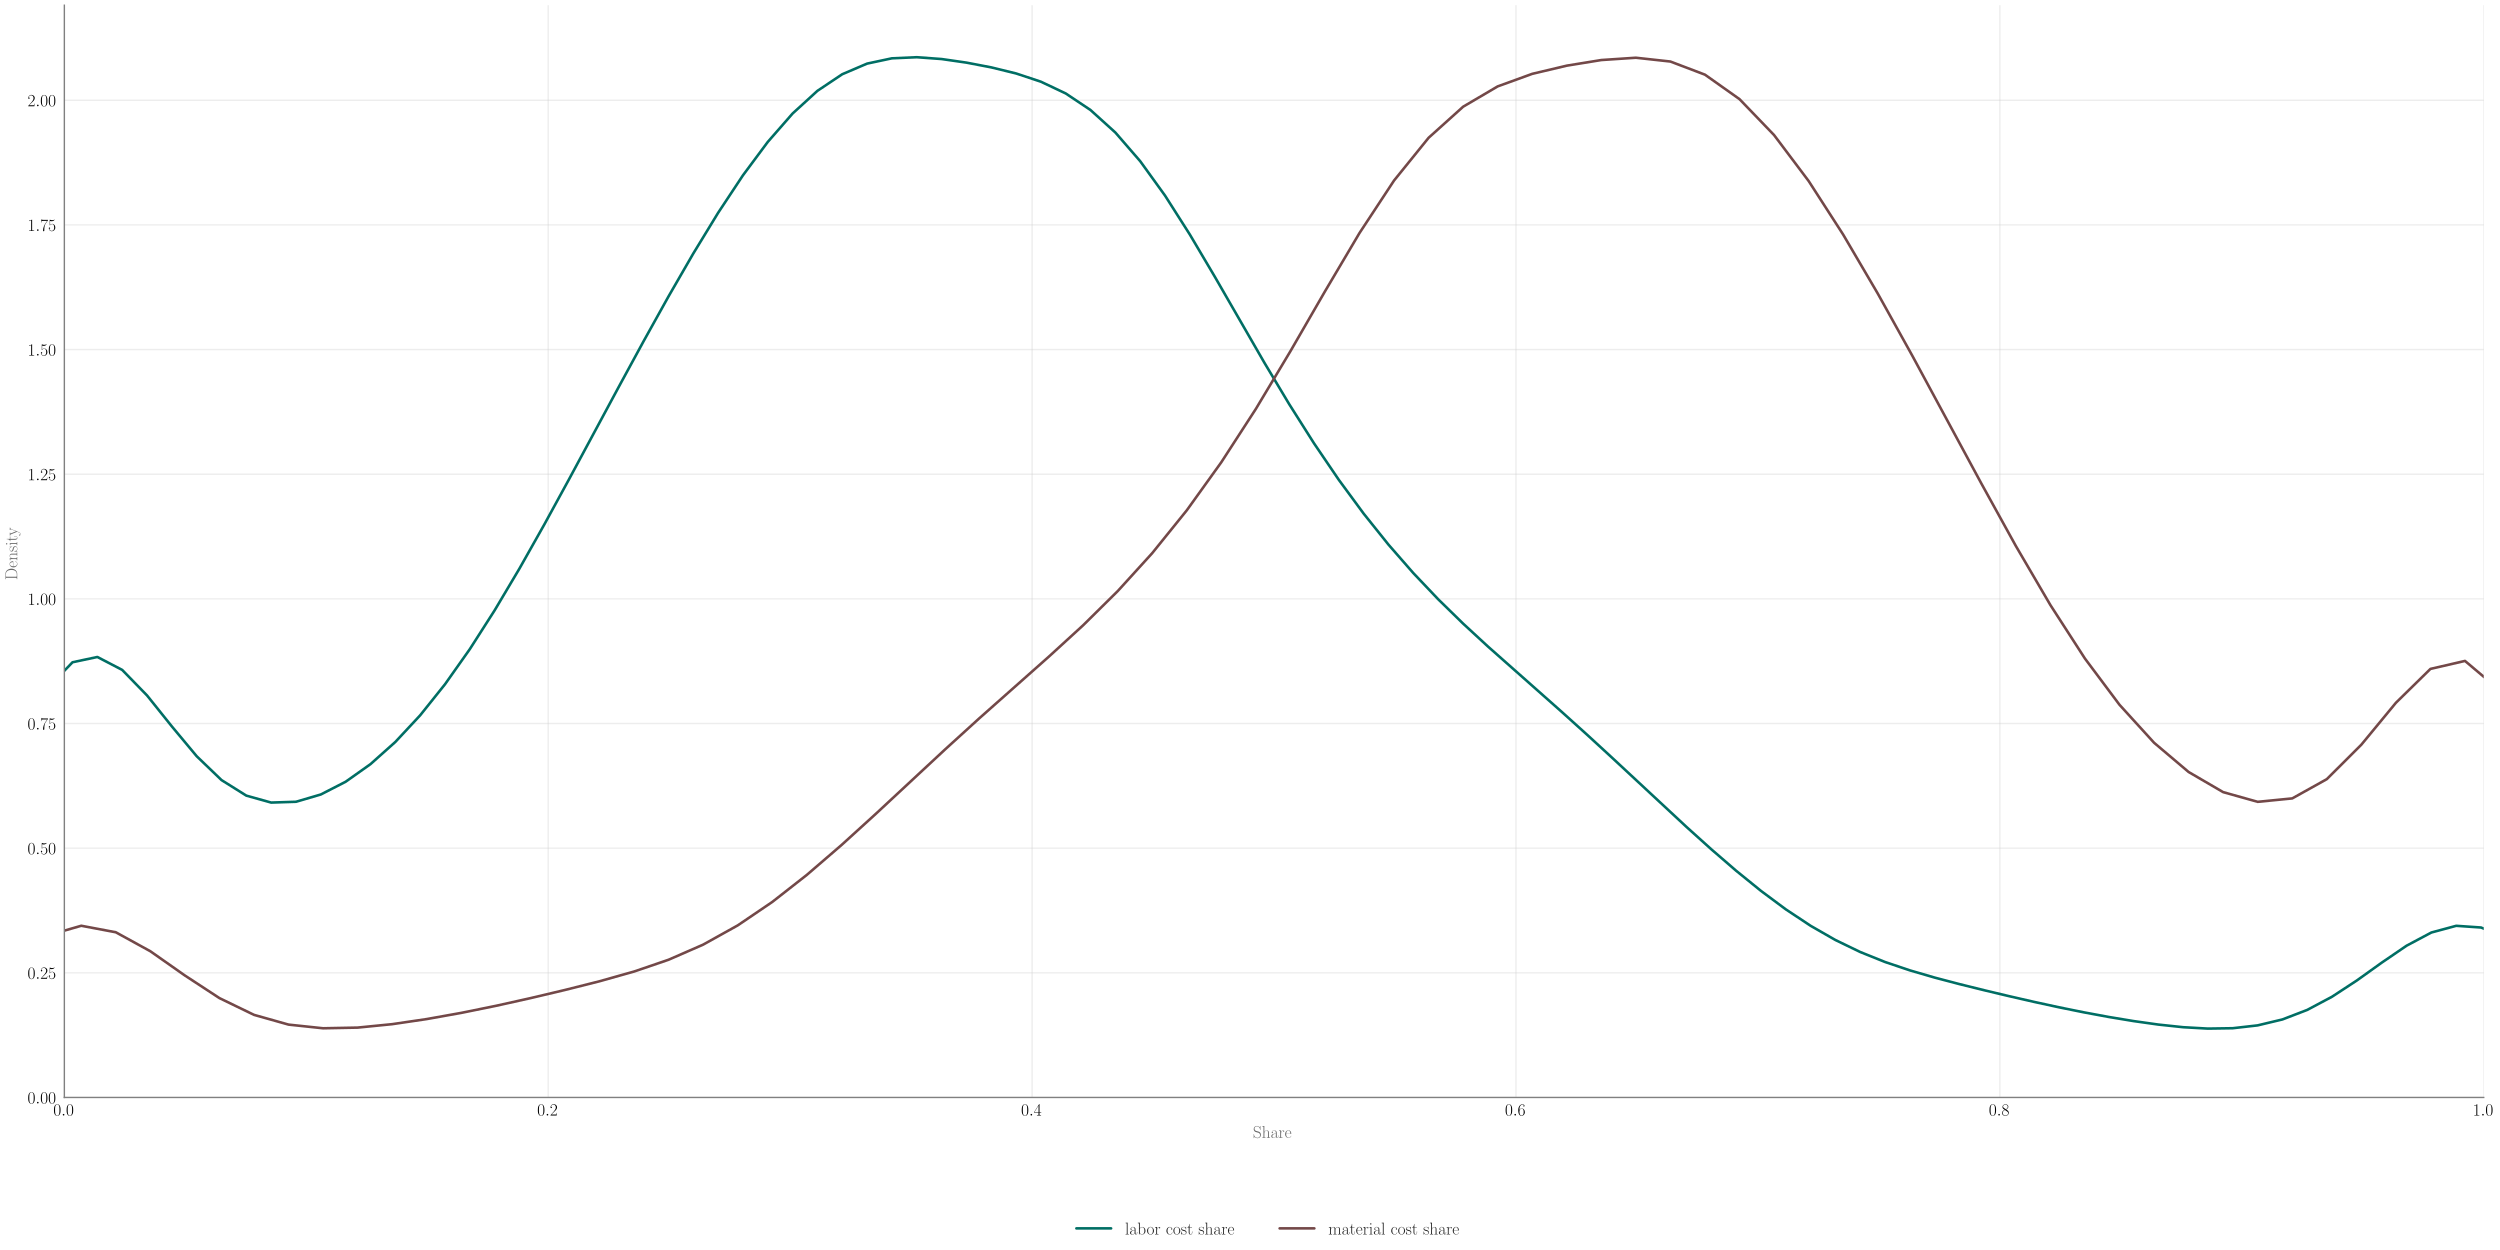
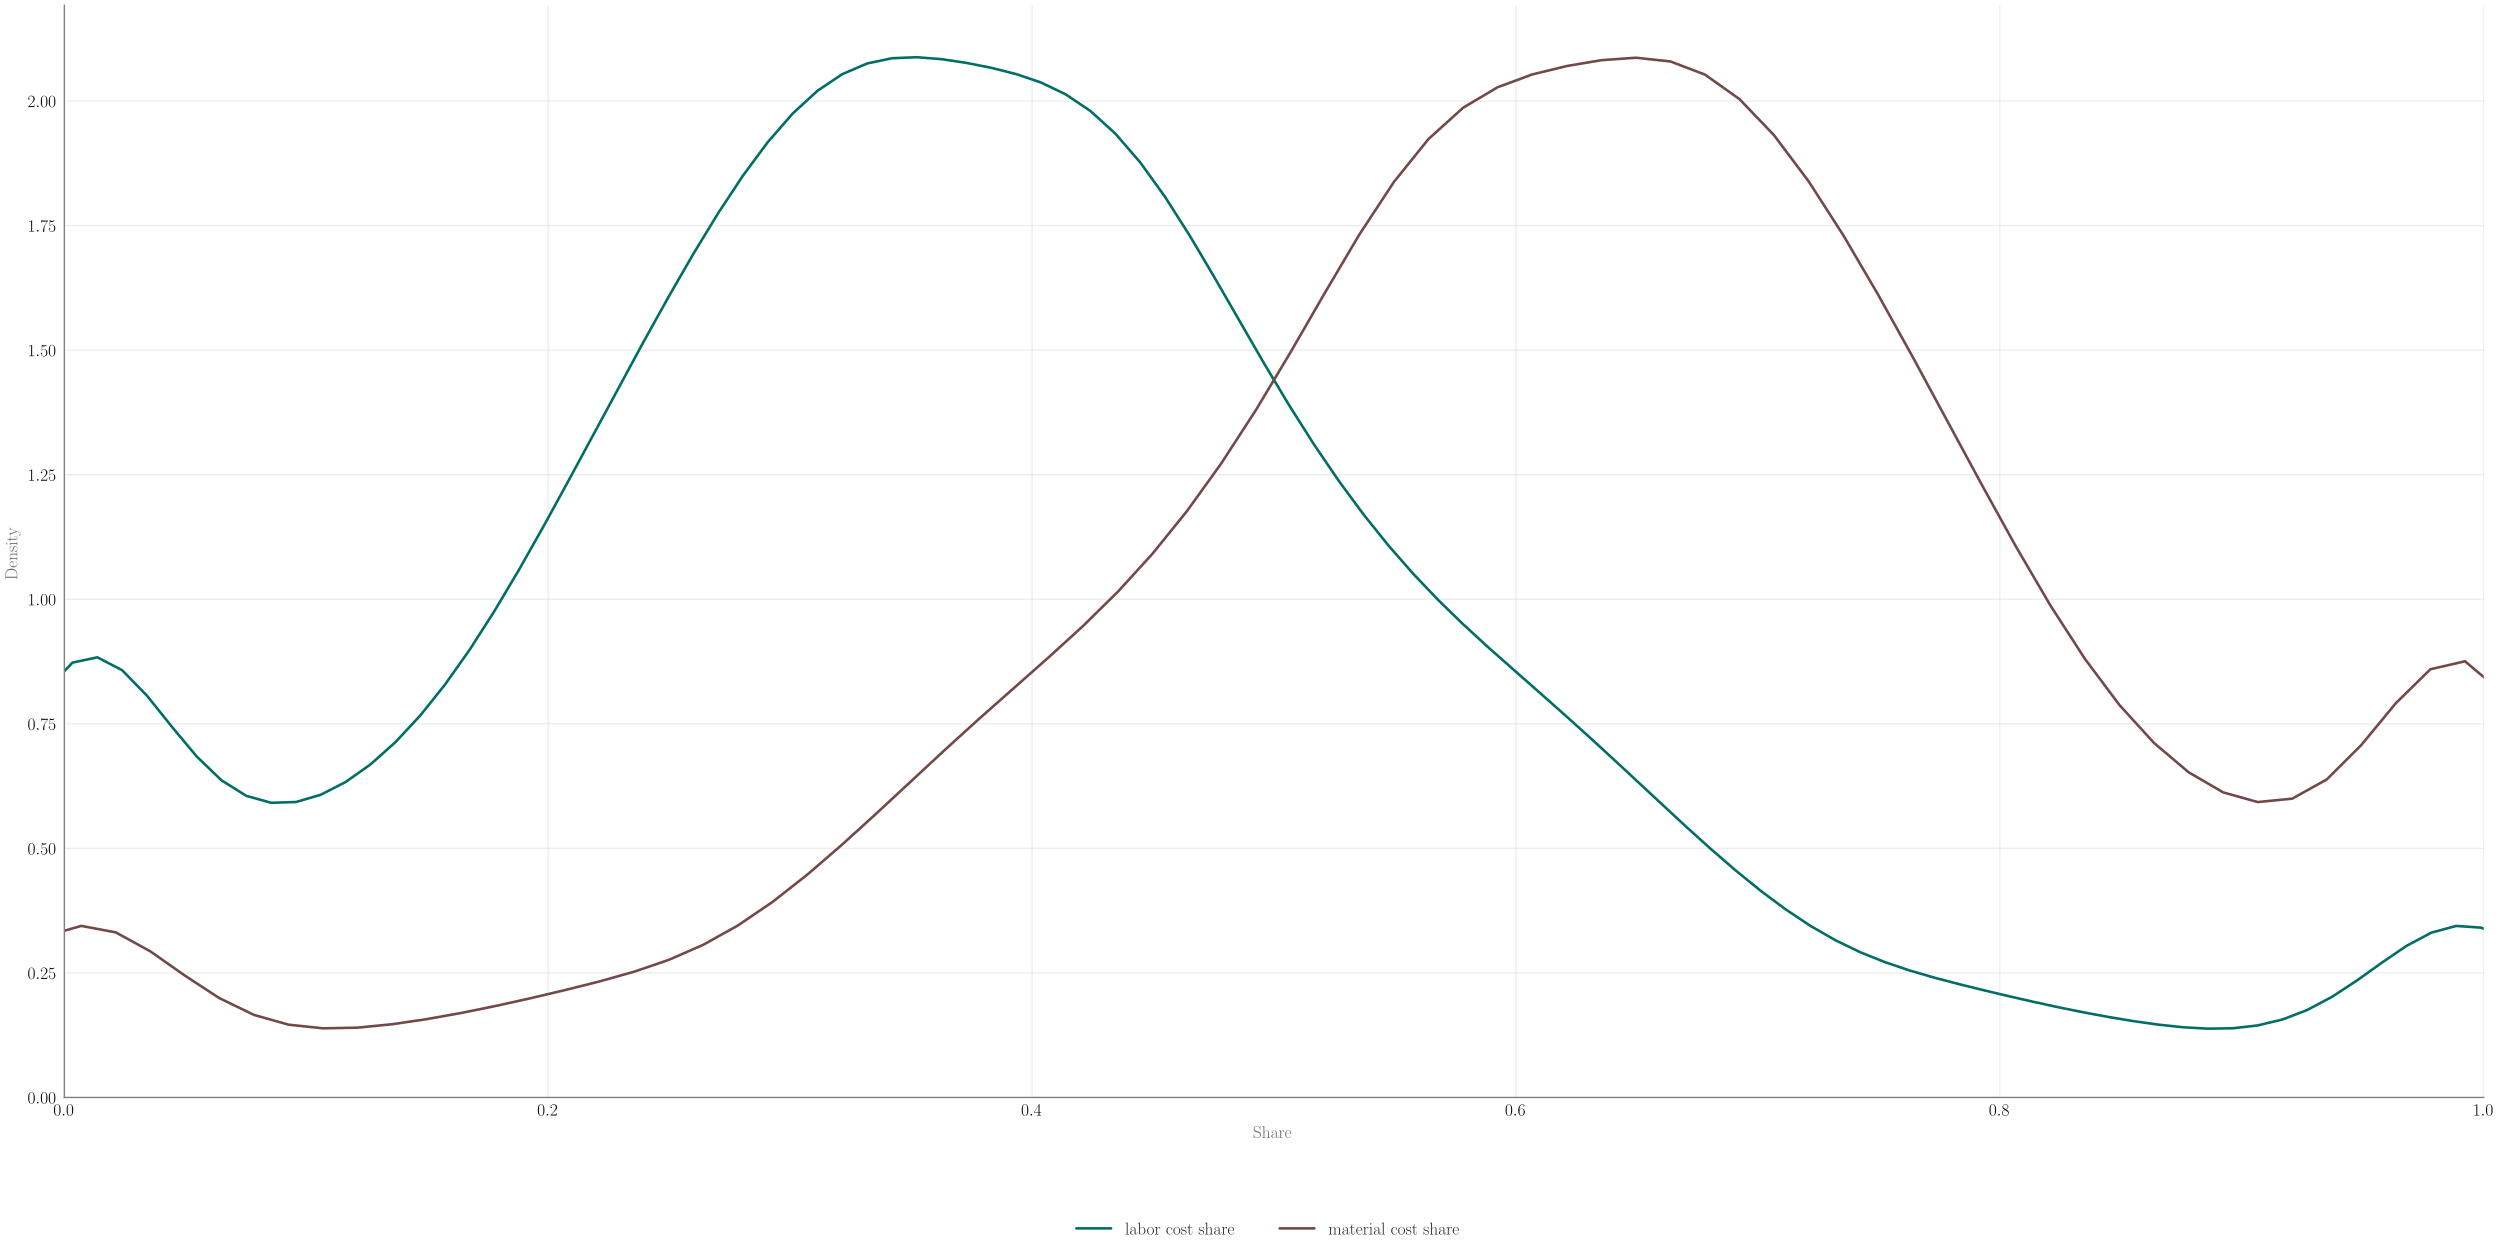
<svg xmlns="http://www.w3.org/2000/svg" xmlns:xlink="http://www.w3.org/1999/xlink" width="1440pt" height="720pt" viewBox="0 0 1440 720" version="1.1">
  <defs>
    <style type="text/css">*{stroke-linejoin: round; stroke-linecap: butt}</style>
  </defs>
  <g id="figure_1">
    <g id="patch_1">
      <path d="M 0 720  L 1440 720  L 1440 0  L 0 0  z " style="fill: #ffffff" />
    </g>
    <g id="axes_1">
      <g id="patch_2">
        <path d="M 37.067 632.14  L 1430.635 632.14  L 1430.635 3  L 37.067 3  z " style="fill: #ffffff" />
      </g>
      <g id="matplotlib.axis_1">
        <g id="xtick_1">
          <g id="line2d_1">
-             <path d="M 37.067 632.14  L 37.067 3  " clip-path="url(#p88e64b3597)" style="fill: none; stroke: #cccccc; stroke-opacity: 0.35; stroke-width: 0.8; stroke-linecap: round" />
+             <path d="M 37.067 632.14  L 37.067 3  " clip-path="url(#pea945e6340)" style="fill: none; stroke: #cccccc; stroke-opacity: 0.35; stroke-width: 0.8; stroke-linecap: round" />
          </g>
          <g id="text_1">
            <g transform="translate(30.70229 642.5588) scale(0.1 -0.1)">
              <defs>
                <path id="CMR17-30" d="M 2688 2025  C 2688 2416 2682 3080 2413 3591  C 2176 4039 1798 4198 1466 4198  C 1158 4198 768 4058 525 3597  C 269 3118 243 2524 243 2025  C 243 1661 250 1106 448 619  C 723 -39 1216 -128 1466 -128  C 1760 -128 2208 -7 2470 600  C 2662 1042 2688 1559 2688 2025  z M 1466 -26  C 1056 -26 813 325 723 812  C 653 1188 653 1738 653 2096  C 653 2588 653 2997 736 3387  C 858 3929 1216 4096 1466 4096  C 1728 4096 2067 3923 2189 3400  C 2272 3036 2278 2607 2278 2096  C 2278 1680 2278 1169 2202 792  C 2067 95 1690 -26 1466 -26  z " transform="scale(0.015625)" />
                <path id="CMMI12-3a" d="M 1178 307  C 1178 492 1024 619 870 619  C 685 619 557 466 557 313  C 557 128 710 0 864 0  C 1050 0 1178 153 1178 307  z " transform="scale(0.015625)" />
              </defs>
              <use xlink:href="#CMR17-30" transform="scale(0.996264)" />
              <use xlink:href="#CMMI12-3a" transform="translate(45.69048 0) scale(0.996264)" />
              <use xlink:href="#CMR17-30" transform="translate(72.78765 0) scale(0.996264)" />
            </g>
          </g>
        </g>
        <g id="xtick_2">
          <g id="line2d_2">
-             <path d="M 315.781 632.14  L 315.781 3  " clip-path="url(#p88e64b3597)" style="fill: none; stroke: #cccccc; stroke-opacity: 0.35; stroke-width: 0.8; stroke-linecap: round" />
+             <path d="M 315.781 632.14  L 315.781 3  " clip-path="url(#pea945e6340)" style="fill: none; stroke: #cccccc; stroke-opacity: 0.35; stroke-width: 0.8; stroke-linecap: round" />
          </g>
          <g id="text_2">
            <g transform="translate(309.4158 642.5588) scale(0.1 -0.1)">
              <defs>
                <path id="CMR17-32" d="M 2669 989  L 2554 989  C 2490 536 2438 459 2413 420  C 2381 369 1920 369 1830 369  L 602 369  C 832 619 1280 1072 1824 1597  C 2214 1967 2669 2402 2669 3035  C 2669 3790 2067 4224 1395 4224  C 691 4224 262 3604 262 3030  C 262 2780 448 2748 525 2748  C 589 2748 781 2787 781 3010  C 781 3207 614 3264 525 3264  C 486 3264 448 3258 422 3245  C 544 3790 915 4058 1306 4058  C 1862 4058 2227 3617 2227 3035  C 2227 2479 1901 2000 1536 1584  L 262 146  L 262 0  L 2515 0  L 2669 989  z " transform="scale(0.015625)" />
              </defs>
              <use xlink:href="#CMR17-30" transform="scale(0.996264)" />
              <use xlink:href="#CMMI12-3a" transform="translate(45.69048 0) scale(0.996264)" />
              <use xlink:href="#CMR17-32" transform="translate(72.78765 0) scale(0.996264)" />
            </g>
          </g>
        </g>
        <g id="xtick_3">
          <g id="line2d_3">
-             <path d="M 594.494 632.14  L 594.494 3  " clip-path="url(#p88e64b3597)" style="fill: none; stroke: #cccccc; stroke-opacity: 0.35; stroke-width: 0.8; stroke-linecap: round" />
+             <path d="M 594.494 632.14  L 594.494 3  " clip-path="url(#pea945e6340)" style="fill: none; stroke: #cccccc; stroke-opacity: 0.35; stroke-width: 0.8; stroke-linecap: round" />
          </g>
          <g id="text_3">
            <g transform="translate(588.1292 642.5588) scale(0.1 -0.1)">
              <defs>
                <path id="CMR17-34" d="M 2150 4122  C 2150 4256 2144 4256 2029 4256  L 128 1254  L 128 1088  L 1779 1088  L 1779 457  C 1779 224 1766 160 1318 160  L 1197 160  L 1197 0  C 1402 0 1747 0 1965 0  C 2182 0 2528 0 2733 0  L 2733 160  L 2611 160  C 2163 160 2150 224 2150 457  L 2150 1088  L 2803 1088  L 2803 1254  L 2150 1254  L 2150 4122  z M 1798 3703  L 1798 1254  L 256 1254  L 1798 3703  z " transform="scale(0.015625)" />
              </defs>
              <use xlink:href="#CMR17-30" transform="scale(0.996264)" />
              <use xlink:href="#CMMI12-3a" transform="translate(45.69048 0) scale(0.996264)" />
              <use xlink:href="#CMR17-34" transform="translate(72.78765 0) scale(0.996264)" />
            </g>
          </g>
        </g>
        <g id="xtick_4">
          <g id="line2d_4">
-             <path d="M 873.208 632.14  L 873.208 3  " clip-path="url(#p88e64b3597)" style="fill: none; stroke: #cccccc; stroke-opacity: 0.35; stroke-width: 0.8; stroke-linecap: round" />
+             <path d="M 873.208 632.14  L 873.208 3  " clip-path="url(#pea945e6340)" style="fill: none; stroke: #cccccc; stroke-opacity: 0.35; stroke-width: 0.8; stroke-linecap: round" />
          </g>
          <g id="text_4">
            <g transform="translate(866.8427 642.5588) scale(0.1 -0.1)">
              <defs>
                <path id="CMR17-36" d="M 678 2176  C 678 3690 1395 4032 1811 4032  C 1946 4032 2272 4009 2400 3776  C 2298 3776 2106 3776 2106 3553  C 2106 3381 2246 3323 2336 3323  C 2394 3323 2566 3348 2566 3560  C 2566 3954 2246 4179 1805 4179  C 1043 4179 243 3390 243 1984  C 243 253 966 -128 1478 -128  C 2099 -128 2688 427 2688 1283  C 2688 2081 2170 2662 1517 2662  C 1126 2662 838 2407 678 1960  L 678 2176  z M 1478 25  C 691 25 691 1200 691 1436  C 691 1896 909 2560 1504 2560  C 1613 2560 1926 2560 2138 2120  C 2253 1870 2253 1609 2253 1289  C 2253 944 2253 690 2118 434  C 1978 171 1773 25 1478 25  z " transform="scale(0.015625)" />
              </defs>
              <use xlink:href="#CMR17-30" transform="scale(0.996264)" />
              <use xlink:href="#CMMI12-3a" transform="translate(45.69048 0) scale(0.996264)" />
              <use xlink:href="#CMR17-36" transform="translate(72.78765 0) scale(0.996264)" />
            </g>
          </g>
        </g>
        <g id="xtick_5">
          <g id="line2d_5">
-             <path d="M 1151.921 632.14  L 1151.921 3  " clip-path="url(#p88e64b3597)" style="fill: none; stroke: #cccccc; stroke-opacity: 0.35; stroke-width: 0.8; stroke-linecap: round" />
+             <path d="M 1151.921 632.14  L 1151.921 3  " clip-path="url(#pea945e6340)" style="fill: none; stroke: #cccccc; stroke-opacity: 0.35; stroke-width: 0.8; stroke-linecap: round" />
          </g>
          <g id="text_5">
            <g transform="translate(1145.556 642.5588) scale(0.1 -0.1)">
              <defs>
                <path id="CMR17-38" d="M 1741 2264  C 2144 2467 2554 2773 2554 3263  C 2554 3841 1990 4179 1472 4179  C 890 4179 378 3759 378 3180  C 378 3021 416 2747 666 2505  C 730 2442 998 2251 1171 2130  C 883 1983 211 1634 211 934  C 211 279 838 -128 1459 -128  C 2144 -128 2720 362 2720 1010  C 2720 1590 2330 1857 2074 2029  L 1741 2264  z M 902 2822  C 851 2854 595 3051 595 3351  C 595 3739 998 4032 1459 4032  C 1965 4032 2336 3676 2336 3262  C 2336 2669 1670 2331 1638 2331  C 1632 2331 1626 2331 1574 2370  L 902 2822  z M 2080 1519  C 2176 1449 2483 1240 2483 851  C 2483 381 2010 25 1472 25  C 890 25 448 438 448 940  C 448 1443 838 1862 1280 2060  L 2080 1519  z " transform="scale(0.015625)" />
              </defs>
              <use xlink:href="#CMR17-30" transform="scale(0.996264)" />
              <use xlink:href="#CMMI12-3a" transform="translate(45.69048 0) scale(0.996264)" />
              <use xlink:href="#CMR17-38" transform="translate(72.78765 0) scale(0.996264)" />
            </g>
          </g>
        </g>
        <g id="xtick_6">
          <g id="line2d_6">
-             <path d="M 1430.635 632.14  L 1430.635 3  " clip-path="url(#p88e64b3597)" style="fill: none; stroke: #cccccc; stroke-opacity: 0.35; stroke-width: 0.8; stroke-linecap: round" />
+             <path d="M 1430.635 632.14  L 1430.635 3  " clip-path="url(#pea945e6340)" style="fill: none; stroke: #cccccc; stroke-opacity: 0.35; stroke-width: 0.8; stroke-linecap: round" />
          </g>
          <g id="text_6">
            <g transform="translate(1424.27 642.5588) scale(0.1 -0.1)">
              <defs>
                <path id="CMR17-31" d="M 1702 4058  C 1702 4192 1696 4192 1606 4192  C 1357 3916 979 3827 621 3827  C 602 3827 570 3827 563 3808  C 557 3795 557 3782 557 3648  C 755 3648 1088 3686 1344 3839  L 1344 461  C 1344 236 1331 160 781 160  L 589 160  L 589 0  C 896 0 1216 0 1523 0  C 1830 0 2150 0 2458 0  L 2458 160  L 2266 160  C 1715 160 1702 230 1702 458  L 1702 4058  z " transform="scale(0.015625)" />
              </defs>
              <use xlink:href="#CMR17-31" transform="scale(0.996264)" />
              <use xlink:href="#CMMI12-3a" transform="translate(45.69048 0) scale(0.996264)" />
              <use xlink:href="#CMR17-30" transform="translate(72.78765 0) scale(0.996264)" />
            </g>
          </g>
        </g>
        <g id="text_7">
          <g style="fill: #696969" transform="translate(721.6606 655.4145) scale(0.1 -0.1)">
            <defs>
              <path id="CMR17-53" d="M 2803 4290  C 2803 4404 2797 4411 2758 4411  C 2720 4411 2707 4385 2682 4328  L 2490 3907  C 2246 4257 1875 4416 1472 4416  C 819 4416 294 3901 294 3253  C 294 3056 339 2776 557 2510  C 794 2218 1018 2167 1530 2033  C 1722 1982 2042 1899 2106 1874  C 2470 1722 2662 1341 2662 985  C 2662 527 2336 38 1779 38  C 1094 38 454 419 410 1311  C 403 1413 397 1419 352 1419  C 301 1419 294 1413 294 1285  L 294 -1  C 294 -115 301 -122 339 -122  C 384 -122 397 -90 486 108  C 493 127 493 140 614 381  C 934 -39 1472 -128 1779 -128  C 2477 -128 2970 451 2970 1124  C 2970 1454 2848 1708 2778 1823  C 2509 2230 2221 2306 1914 2382  C 1869 2402 1856 2402 1498 2490  C 1152 2579 1005 2624 845 2796  C 666 2992 602 3196 602 3399  C 602 3812 934 4263 1478 4263  C 2157 4263 2579 3786 2675 2993  C 2694 2878 2701 2872 2746 2872  C 2803 2872 2803 2891 2803 2999  L 2803 4290  z " transform="scale(0.015625)" />
              <path id="CMR17-68" d="M 2656 1933  C 2656 2259 2592 2790 1837 2790  C 1312 2790 1056 2368 979 2157  L 973 2157  L 973 4396  L 211 4326  L 211 4160  C 589 4160 646 4122 646 3817  L 646 426  C 646 184 621 153 211 153  L 211 -13  C 365 0 646 0 813 0  C 979 0 1267 0 1421 -13  L 1421 153  C 1011 153 986 178 986 428  L 986 1658  C 986 2247 1344 2688 1792 2688  C 2266 2688 2317 2266 2317 1958  L 2317 428  C 2317 184 2291 153 1882 153  L 1882 -13  C 2035 0 2317 0 2483 0  C 2650 0 2938 0 3091 -13  L 3091 153  C 2682 153 2656 178 2656 428  L 2656 1933  z " transform="scale(0.015625)" />
              <path id="CMR17-61" d="M 2304 1653  C 2304 2072 2304 2294 2035 2543  C 1798 2752 1523 2816 1306 2816  C 800 2816 435 2407 435 1971  C 435 1728 627 1728 666 1728  C 749 1728 896 1778 896 1954  C 896 2112 774 2181 666 2181  C 640 2181 608 2174 589 2168  C 723 2592 1069 2714 1293 2714  C 1613 2714 1965 2429 1965 1885  L 1965 1600  C 1587 1600 1133 1549 774 1357  C 371 1133 256 813 256 570  C 256 77 832 -64 1171 -64  C 1523 -64 1850 139 1990 511  C 2003 233 2182 -18 2464 -18  C 2598 -18 2938 70 2938 567  L 2938 920  L 2822 920  L 2822 562  C 2822 178 2650 128 2566 128  C 2304 128 2304 458 2304 738  L 2304 1653  z M 1965 870  C 1965 317 1568 38 1216 38  C 896 38 646 275 646 570  C 646 761 730 1100 1101 1305  C 1408 1478 1760 1504 1965 1504  L 1965 870  z " transform="scale(0.015625)" />
              <path id="CMR17-72" d="M 960 1497  C 960 2112 1222 2688 1702 2688  C 1747 2688 1792 2682 1837 2662  C 1837 2662 1696 2617 1696 2452  C 1696 2298 1818 2234 1914 2234  C 1990 2234 2131 2279 2131 2458  C 2131 2663 1926 2790 1709 2790  C 1222 2790 1011 2317 947 2093  L 941 2093  L 941 2790  L 198 2720  L 198 2554  C 576 2554 634 2515 634 2208  L 634 428  C 634 184 608 153 198 153  L 198 -13  C 352 0 646 0 813 0  C 998 0 1325 0 1498 -13  L 1498 153  C 1037 153 960 153 960 440  L 960 1497  z " transform="scale(0.015625)" />
              <path id="CMR17-65" d="M 2438 1472  C 2464 1498 2464 1511 2464 1576  C 2464 2238 2118 2816 1389 2816  C 710 2816 173 2169 173 1383  C 173 551 781 -64 1459 -64  C 2176 -64 2458 607 2458 740  C 2458 784 2419 784 2406 784  C 2362 784 2355 771 2330 696  C 2189 265 1837 51 1504 51  C 1229 51 954 203 781 480  C 582 803 582 1176 582 1472  L 2438 1472  z M 589 1568  C 634 2505 1126 2714 1382 2714  C 1818 2714 2112 2297 2118 1568  L 589 1568  z " transform="scale(0.015625)" />
            </defs>
            <use xlink:href="#CMR17-53" transform="scale(0.996264)" />
            <use xlink:href="#CMR17-68" transform="translate(50.89537 0) scale(0.996264)" />
            <use xlink:href="#CMR17-61" transform="translate(101.7907 0) scale(0.996264)" />
            <use xlink:href="#CMR17-72" transform="translate(147.4812 0) scale(0.996264)" />
            <use xlink:href="#CMR17-65" transform="translate(182.762 0) scale(0.996264)" />
          </g>
        </g>
      </g>
      <g id="matplotlib.axis_2">
        <g id="ytick_1">
          <g id="line2d_7">
-             <path d="M 37.067 632.14  L 1430.635 632.14  " clip-path="url(#p88e64b3597)" style="fill: none; stroke: #cccccc; stroke-opacity: 0.35; stroke-width: 0.8; stroke-linecap: round" />
+             <path d="M 37.067 632.14  L 1430.635 632.14  " clip-path="url(#pea945e6340)" style="fill: none; stroke: #cccccc; stroke-opacity: 0.35; stroke-width: 0.8; stroke-linecap: round" />
          </g>
          <g id="text_8">
            <g transform="translate(15.85592 635.5996) scale(0.1 -0.1)">
              <use xlink:href="#CMR17-30" transform="scale(0.996264)" />
              <use xlink:href="#CMMI12-3a" transform="translate(45.69048 0) scale(0.996264)" />
              <use xlink:href="#CMR17-30" transform="translate(72.78765 0) scale(0.996264)" />
              <use xlink:href="#CMR17-30" transform="translate(118.4781 0) scale(0.996264)" />
            </g>
          </g>
        </g>
        <g id="ytick_2">
          <g id="line2d_8">
-             <path d="M 37.067 560.342  L 1430.635 560.342  " clip-path="url(#p88e64b3597)" style="fill: none; stroke: #cccccc; stroke-opacity: 0.35; stroke-width: 0.8; stroke-linecap: round" />
+             <path d="M 37.067 560.399  L 1430.635 560.399  " clip-path="url(#pea945e6340)" style="fill: none; stroke: #cccccc; stroke-opacity: 0.35; stroke-width: 0.8; stroke-linecap: round" />
          </g>
          <g id="text_9">
-             <g transform="translate(15.85592 563.8017) scale(0.1 -0.1)">
+             <g transform="translate(15.85592 563.8587) scale(0.1 -0.1)">
              <defs>
                <path id="CMR17-35" d="M 730 3692  C 794 3666 1056 3584 1325 3584  C 1920 3584 2246 3911 2432 4100  C 2432 4157 2432 4192 2394 4192  C 2387 4192 2374 4192 2323 4163  C 2099 4058 1837 3973 1517 3973  C 1325 3973 1037 3999 723 4139  C 653 4171 640 4171 634 4171  C 602 4171 595 4164 595 4037  L 595 2203  C 595 2089 595 2057 659 2057  C 691 2057 704 2070 736 2114  C 941 2401 1222 2522 1542 2522  C 1766 2522 2246 2382 2246 1289  C 2246 1085 2246 715 2054 421  C 1894 159 1645 25 1370 25  C 947 25 518 320 403 814  C 429 807 480 795 506 795  C 589 795 749 840 749 1038  C 749 1210 627 1280 506 1280  C 358 1280 262 1190 262 1011  C 262 454 704 -128 1382 -128  C 2042 -128 2669 440 2669 1264  C 2669 2030 2170 2624 1549 2624  C 1222 2624 947 2503 730 2274  L 730 3692  z " transform="scale(0.015625)" />
              </defs>
              <use xlink:href="#CMR17-30" transform="scale(0.996264)" />
              <use xlink:href="#CMMI12-3a" transform="translate(45.69048 0) scale(0.996264)" />
              <use xlink:href="#CMR17-32" transform="translate(72.78765 0) scale(0.996264)" />
              <use xlink:href="#CMR17-35" transform="translate(118.4781 0) scale(0.996264)" />
            </g>
          </g>
        </g>
        <g id="ytick_3">
          <g id="line2d_9">
-             <path d="M 37.067 488.544  L 1430.635 488.544  " clip-path="url(#p88e64b3597)" style="fill: none; stroke: #cccccc; stroke-opacity: 0.35; stroke-width: 0.8; stroke-linecap: round" />
+             <path d="M 37.067 488.659  L 1430.635 488.659  " clip-path="url(#pea945e6340)" style="fill: none; stroke: #cccccc; stroke-opacity: 0.35; stroke-width: 0.8; stroke-linecap: round" />
          </g>
          <g id="text_10">
-             <g transform="translate(15.85592 492.0037) scale(0.1 -0.1)">
+             <g transform="translate(15.85592 492.1179) scale(0.1 -0.1)">
              <use xlink:href="#CMR17-30" transform="scale(0.996264)" />
              <use xlink:href="#CMMI12-3a" transform="translate(45.69048 0) scale(0.996264)" />
              <use xlink:href="#CMR17-35" transform="translate(72.78765 0) scale(0.996264)" />
              <use xlink:href="#CMR17-30" transform="translate(118.4781 0) scale(0.996264)" />
            </g>
          </g>
        </g>
        <g id="ytick_4">
          <g id="line2d_10">
-             <path d="M 37.067 416.747  L 1430.635 416.747  " clip-path="url(#p88e64b3597)" style="fill: none; stroke: #cccccc; stroke-opacity: 0.35; stroke-width: 0.8; stroke-linecap: round" />
+             <path d="M 37.067 416.918  L 1430.635 416.918  " clip-path="url(#pea945e6340)" style="fill: none; stroke: #cccccc; stroke-opacity: 0.35; stroke-width: 0.8; stroke-linecap: round" />
          </g>
          <g id="text_11">
-             <g transform="translate(15.85592 420.2058) scale(0.1 -0.1)">
+             <g transform="translate(15.85592 420.377) scale(0.1 -0.1)">
              <defs>
                <path id="CMR17-37" d="M 2886 3941  L 2886 4081  L 1382 4081  C 634 4081 621 4165 595 4288  L 480 4288  L 294 3094  L 410 3094  C 429 3215 474 3540 550 3661  C 589 3712 1062 3712 1171 3712  L 2579 3712  L 1869 2661  C 1395 1954 1069 999 1069 165  C 1069 89 1069 -128 1299 -128  C 1530 -128 1530 89 1530 171  L 1530 465  C 1530 1508 1709 2196 2003 2636  L 2886 3941  z " transform="scale(0.015625)" />
              </defs>
              <use xlink:href="#CMR17-30" transform="scale(0.996264)" />
              <use xlink:href="#CMMI12-3a" transform="translate(45.69048 0) scale(0.996264)" />
              <use xlink:href="#CMR17-37" transform="translate(72.78765 0) scale(0.996264)" />
              <use xlink:href="#CMR17-35" transform="translate(118.4781 0) scale(0.996264)" />
            </g>
          </g>
        </g>
        <g id="ytick_5">
          <g id="line2d_11">
-             <path d="M 37.067 344.949  L 1430.635 344.949  " clip-path="url(#p88e64b3597)" style="fill: none; stroke: #cccccc; stroke-opacity: 0.35; stroke-width: 0.8; stroke-linecap: round" />
+             <path d="M 37.067 345.177  L 1430.635 345.177  " clip-path="url(#pea945e6340)" style="fill: none; stroke: #cccccc; stroke-opacity: 0.35; stroke-width: 0.8; stroke-linecap: round" />
          </g>
          <g id="text_12">
-             <g transform="translate(15.85592 348.4079) scale(0.1 -0.1)">
+             <g transform="translate(15.85592 348.6361) scale(0.1 -0.1)">
              <use xlink:href="#CMR17-31" transform="scale(0.996264)" />
              <use xlink:href="#CMMI12-3a" transform="translate(45.69048 0) scale(0.996264)" />
              <use xlink:href="#CMR17-30" transform="translate(72.78765 0) scale(0.996264)" />
              <use xlink:href="#CMR17-30" transform="translate(118.4781 0) scale(0.996264)" />
            </g>
          </g>
        </g>
        <g id="ytick_6">
          <g id="line2d_12">
-             <path d="M 37.067 273.151  L 1430.635 273.151  " clip-path="url(#p88e64b3597)" style="fill: none; stroke: #cccccc; stroke-opacity: 0.35; stroke-width: 0.8; stroke-linecap: round" />
+             <path d="M 37.067 273.436  L 1430.635 273.436  " clip-path="url(#pea945e6340)" style="fill: none; stroke: #cccccc; stroke-opacity: 0.35; stroke-width: 0.8; stroke-linecap: round" />
          </g>
          <g id="text_13">
-             <g transform="translate(15.85592 276.6099) scale(0.1 -0.1)">
+             <g transform="translate(15.85592 276.8953) scale(0.1 -0.1)">
              <use xlink:href="#CMR17-31" transform="scale(0.996264)" />
              <use xlink:href="#CMMI12-3a" transform="translate(45.69048 0) scale(0.996264)" />
              <use xlink:href="#CMR17-32" transform="translate(72.78765 0) scale(0.996264)" />
              <use xlink:href="#CMR17-35" transform="translate(118.4781 0) scale(0.996264)" />
            </g>
          </g>
        </g>
        <g id="ytick_7">
          <g id="line2d_13">
-             <path d="M 37.067 201.353  L 1430.635 201.353  " clip-path="url(#p88e64b3597)" style="fill: none; stroke: #cccccc; stroke-opacity: 0.35; stroke-width: 0.8; stroke-linecap: round" />
+             <path d="M 37.067 201.695  L 1430.635 201.695  " clip-path="url(#pea945e6340)" style="fill: none; stroke: #cccccc; stroke-opacity: 0.35; stroke-width: 0.8; stroke-linecap: round" />
          </g>
          <g id="text_14">
-             <g transform="translate(15.85592 204.812) scale(0.1 -0.1)">
+             <g transform="translate(15.85592 205.1544) scale(0.1 -0.1)">
              <use xlink:href="#CMR17-31" transform="scale(0.996264)" />
              <use xlink:href="#CMMI12-3a" transform="translate(45.69048 0) scale(0.996264)" />
              <use xlink:href="#CMR17-35" transform="translate(72.78765 0) scale(0.996264)" />
              <use xlink:href="#CMR17-30" transform="translate(118.4781 0) scale(0.996264)" />
            </g>
          </g>
        </g>
        <g id="ytick_8">
          <g id="line2d_14">
-             <path d="M 37.067 129.555  L 1430.635 129.555  " clip-path="url(#p88e64b3597)" style="fill: none; stroke: #cccccc; stroke-opacity: 0.35; stroke-width: 0.8; stroke-linecap: round" />
+             <path d="M 37.067 129.954  L 1430.635 129.954  " clip-path="url(#pea945e6340)" style="fill: none; stroke: #cccccc; stroke-opacity: 0.35; stroke-width: 0.8; stroke-linecap: round" />
          </g>
          <g id="text_15">
-             <g transform="translate(15.85592 133.0141) scale(0.1 -0.1)">
+             <g transform="translate(15.85592 133.4135) scale(0.1 -0.1)">
              <use xlink:href="#CMR17-31" transform="scale(0.996264)" />
              <use xlink:href="#CMMI12-3a" transform="translate(45.69048 0) scale(0.996264)" />
              <use xlink:href="#CMR17-37" transform="translate(72.78765 0) scale(0.996264)" />
              <use xlink:href="#CMR17-35" transform="translate(118.4781 0) scale(0.996264)" />
            </g>
          </g>
        </g>
        <g id="ytick_9">
          <g id="line2d_15">
-             <path d="M 37.067 57.757  L 1430.635 57.757  " clip-path="url(#p88e64b3597)" style="fill: none; stroke: #cccccc; stroke-opacity: 0.35; stroke-width: 0.8; stroke-linecap: round" />
+             <path d="M 37.067 58.213  L 1430.635 58.213  " clip-path="url(#pea945e6340)" style="fill: none; stroke: #cccccc; stroke-opacity: 0.35; stroke-width: 0.8; stroke-linecap: round" />
          </g>
          <g id="text_16">
-             <g transform="translate(15.85592 61.21612) scale(0.1 -0.1)">
+             <g transform="translate(15.85592 61.67268) scale(0.1 -0.1)">
              <use xlink:href="#CMR17-32" transform="scale(0.996264)" />
              <use xlink:href="#CMMI12-3a" transform="translate(45.69048 0) scale(0.996264)" />
              <use xlink:href="#CMR17-30" transform="translate(72.78765 0) scale(0.996264)" />
              <use xlink:href="#CMR17-30" transform="translate(118.4781 0) scale(0.996264)" />
            </g>
          </g>
        </g>
        <g id="text_17">
          <g style="fill: #696969" transform="translate(9.918738 334.1332) rotate(-90) scale(0.1 -0.1)">
            <defs>
              <path id="CMR17-44" d="M 333 4352  L 333 4186  C 774 4186 845 4186 845 3900  L 845 452  C 845 166 774 166 333 166  L 333 0  L 2368 0  C 3398 0 4224 943 4224 2141  C 4224 3346 3411 4352 2368 4352  L 333 4352  z M 1523 166  C 1267 166 1254 197 1254 414  L 1254 3938  C 1254 4155 1267 4186 1523 4186  L 2240 4186  C 2771 4186 3750 3874 3750 2141  C 3750 1242 3488 879 3366 707  C 3213 510 2848 166 2240 166  L 1523 166  z " transform="scale(0.015625)" />
              <path id="CMR17-6e" d="M 2656 1933  C 2656 2259 2592 2790 1837 2790  C 1331 2790 1069 2400 973 2144  L 966 2144  L 966 2790  L 211 2720  L 211 2554  C 589 2554 646 2515 646 2208  L 646 428  C 646 184 621 153 211 153  L 211 -13  C 365 0 646 0 813 0  C 979 0 1267 0 1421 -13  L 1421 153  C 1011 153 986 178 986 428  L 986 1658  C 986 2247 1344 2688 1792 2688  C 2266 2688 2317 2266 2317 1958  L 2317 428  C 2317 184 2291 153 1882 153  L 1882 -13  C 2035 0 2317 0 2483 0  C 2650 0 2938 0 3091 -13  L 3091 153  C 2682 153 2656 178 2656 428  L 2656 1933  z " transform="scale(0.015625)" />
              <path id="CMR17-73" d="M 1978 2697  C 1978 2813 1971 2819 1933 2819  C 1907 2819 1901 2813 1824 2717  C 1805 2691 1747 2626 1728 2601  C 1523 2819 1235 2819 1126 2819  C 416 2819 160 2447 160 2076  C 160 1498 813 1365 998 1325  C 1402 1243 1542 1217 1677 1101  C 1760 1025 1901 884 1901 654  C 1901 384 1747 38 1158 38  C 602 38 403 460 288 1021  C 269 1110 269 1117 218 1117  C 166 1117 160 1110 160 983  L 160 63  C 160 -51 166 -58 205 -58  C 237 -58 243 -51 275 0  C 314 57 410 211 448 276  C 576 103 800 -64 1158 -64  C 1792 -64 2131 283 2131 784  C 2131 1112 1958 1285 1875 1362  C 1683 1561 1459 1606 1190 1657  C 838 1735 390 1825 390 2217  C 390 2383 480 2737 1126 2737  C 1811 2737 1850 2094 1862 1888  C 1869 1856 1901 1849 1920 1849  C 1978 1849 1978 1869 1978 1978  L 1978 2697  z " transform="scale(0.015625)" />
              <path id="CMR17-69" d="M 992 3909  C 992 4049 877 4170 730 4170  C 589 4170 467 4056 467 3909  C 467 3769 582 3648 730 3648  C 870 3648 992 3763 992 3909  z M 243 2706  L 243 2541  C 602 2541 653 2502 653 2197  L 653 427  C 653 184 627 153 218 153  L 218 -13  C 371 0 646 0 806 0  C 960 0 1222 0 1370 -13  L 1370 153  C 992 153 979 191 979 420  L 979 2776  L 243 2706  z " transform="scale(0.015625)" />
              <path id="CMR17-74" d="M 966 2560  L 1862 2560  L 1862 2725  L 966 2725  L 966 3904  L 851 3904  C 838 3245 614 2668 70 2668  L 70 2560  L 627 2560  L 627 771  C 627 650 627 -64 1370 -64  C 1747 -64 1965 306 1965 777  L 1965 1140  L 1850 1140  L 1850 783  C 1850 344 1677 51 1408 51  C 1222 51 966 178 966 758  L 966 2560  z " transform="scale(0.015625)" />
              <path id="CMR17-79" d="M 2496 2197  C 2656 2586 2944 2586 3034 2586  L 3034 2752  C 2912 2752 2752 2752 2630 2752  C 2496 2752 2285 2752 2157 2758  L 2157 2592  C 2400 2573 2406 2394 2406 2343  C 2406 2280 2394 2248 2362 2171  L 1664 449  L 902 2306  C 870 2382 870 2426 870 2433  C 870 2573 1018 2586 1171 2586  L 1171 2758  C 1018 2752 742 2752 582 2752  C 410 2752 205 2752 64 2758  L 64 2586  C 410 2586 448 2554 531 2350  L 1485 15  C 1197 -738 1030 -1178 627 -1178  C 557 -1178 397 -1159 282 -1044  C 429 -1031 493 -942 493 -833  C 493 -725 416 -629 288 -629  C 147 -629 77 -725 77 -840  C 77 -1095 339 -1280 627 -1280  C 998 -1280 1229 -922 1357 -604  L 2496 2197  z " transform="scale(0.015625)" />
            </defs>
            <use xlink:href="#CMR17-44" transform="scale(0.996264)" />
            <use xlink:href="#CMR17-65" transform="translate(70.39356 0) scale(0.996264)" />
            <use xlink:href="#CMR17-6e" transform="translate(110.8792 0) scale(0.996264)" />
            <use xlink:href="#CMR17-73" transform="translate(161.7746 0) scale(0.996264)" />
            <use xlink:href="#CMR17-69" transform="translate(197.5759 0) scale(0.996264)" />
            <use xlink:href="#CMR17-74" transform="translate(222.447 0) scale(0.996264)" />
            <use xlink:href="#CMR17-79" transform="translate(255.1253 0) scale(0.996264)" />
          </g>
        </g>
      </g>
      <g id="line2d_16">
-         <path d="M -1 455.119  L 13.169 422.042  L 27.472 396.342  L 41.774 381.461  L 56.076 378.42  L 70.378 385.867  L 84.68 400.564  L 98.983 418.41  L 113.285 435.576  L 127.587 449.321  L 141.889 458.285  L 156.191 462.281  L 170.494 461.82  L 184.796 457.62  L 199.098 450.277  L 213.4 440.146  L 227.702 427.379  L 242.005 412.026  L 256.307 394.153  L 270.609 373.907  L 284.911 351.556  L 299.213 327.478  L 313.516 302.122  L 327.818 275.951  L 356.422 222.809  L 370.724 196.514  L 385.027 170.808  L 399.329 146.031  L 413.631 122.596  L 427.933 100.991  L 442.235 81.749  L 456.537 65.386  L 470.84 52.316  L 485.142 42.756  L 499.444 36.639  L 513.746 33.587  L 528.048 32.959  L 542.351 34.004  L 556.653 36.069  L 570.955 38.811  L 585.257 42.311  L 599.559 47.066  L 613.862 53.832  L 628.164 63.401  L 642.466 76.348  L 656.768 92.862  L 671.07 112.679  L 685.373 135.132  L 699.675 159.301  L 728.279 208.922  L 742.581 232.798  L 756.884 255.378  L 771.186 276.431  L 785.488 295.876  L 799.79 313.738  L 814.092 330.114  L 828.394 345.17  L 842.697 359.146  L 856.999 372.338  L 885.603 397.664  L 899.905 410.343  L 914.208 423.248  L 928.51 436.4  L 971.416 476.304  L 985.719 489.195  L 1000.021 501.55  L 1014.323 513.154  L 1028.625 523.789  L 1042.927 533.264  L 1057.23 541.462  L 1071.532 548.376  L 1085.834 554.129  L 1100.136 558.948  L 1114.438 563.11  L 1128.741 566.872  L 1143.043 570.413  L 1157.345 573.818  L 1171.647 577.092  L 1185.949 580.2  L 1200.252 583.1  L 1214.554 585.756  L 1228.856 588.129  L 1243.158 590.145  L 1257.46 591.669  L 1271.762 592.475  L 1286.065 592.252  L 1300.367 590.623  L 1314.669 587.204  L 1328.971 581.709  L 1343.273 574.098  L 1357.576 564.732  L 1371.878 554.487  L 1386.18 544.73  L 1400.482 537.124  L 1414.784 533.264  L 1429.087 534.246  L 1441 539.308  L 1441 539.308  " clip-path="url(#p88e64b3597)" style="fill: none; stroke: #006e64; stroke-width: 1.5; stroke-linecap: round" />
+         <path d="M -1 455.258  L 13.174 422.197  L 27.476 396.519  L 41.778 381.653  L 56.08 378.618  L 70.382 386.063  L 84.684 400.751  L 98.987 418.585  L 113.289 435.737  L 127.591 449.47  L 141.893 458.425  L 156.195 462.416  L 170.497 461.954  L 184.799 457.757  L 199.102 450.419  L 213.404 440.296  L 227.706 427.538  L 242.008 412.197  L 256.31 394.337  L 270.612 374.105  L 284.914 351.77  L 299.217 327.708  L 313.519 302.369  L 327.821 276.215  L 370.727 196.809  L 385.029 171.096  L 399.332 146.298  L 413.634 122.827  L 427.936 101.172  L 442.238 81.868  L 456.54 65.441  L 470.842 52.313  L 485.144 42.712  L 499.447 36.581  L 513.749 33.543  L 528.051 32.959  L 542.353 34.073  L 556.655 36.226  L 570.957 39.064  L 585.26 42.662  L 599.562 47.508  L 613.864 54.356  L 628.166 63.994  L 642.468 76.997  L 656.77 93.555  L 671.072 113.404  L 685.375 135.877  L 699.677 160.052  L 728.281 209.647  L 742.583 233.496  L 756.885 256.043  L 771.187 277.056  L 785.49 296.458  L 799.792 314.271  L 814.094 330.594  L 828.396 345.595  L 842.698 359.514  L 857 372.653  L 885.605 397.889  L 899.907 410.533  L 914.209 423.406  L 928.511 436.529  L 971.417 476.375  L 985.72 489.26  L 1000.022 501.62  L 1014.324 513.235  L 1028.626 523.884  L 1042.928 533.374  L 1057.23 541.581  L 1071.532 548.498  L 1085.835 554.246  L 1100.137 559.055  L 1114.439 563.205  L 1128.741 566.953  L 1143.043 570.482  L 1157.345 573.877  L 1171.648 577.144  L 1185.95 580.246  L 1200.252 583.141  L 1214.554 585.794  L 1228.856 588.164  L 1243.158 590.179  L 1257.46 591.701  L 1271.763 592.507  L 1286.065 592.285  L 1300.367 590.657  L 1314.669 587.241  L 1328.971 581.75  L 1343.273 574.145  L 1357.575 564.786  L 1371.878 554.549  L 1386.18 544.799  L 1400.482 537.198  L 1414.784 533.341  L 1429.086 534.321  L 1441 539.38  L 1441 539.38  " clip-path="url(#pea945e6340)" style="fill: none; stroke: #006e64; stroke-width: 1.5; stroke-linecap: round" />
      </g>
      <g id="line2d_17">
-         <path d="M -1 561.11  L 7.022 553.341  L 26.921 538.974  L 46.819 533.233  L 66.718 536.991  L 86.617 547.931  L 106.515 561.9  L 126.414 574.919  L 146.313 584.561  L 166.211 590.172  L 186.11 592.288  L 206.009 591.897  L 225.908 589.918  L 245.806 586.981  L 265.705 583.415  L 285.604 579.367  L 305.502 574.938  L 325.401 570.227  L 345.3 565.216  L 365.198 559.611  L 385.097 552.811  L 404.996 544.116  L 424.895 533.048  L 444.793 519.551  L 464.692 503.968  L 484.591 486.841  L 504.489 468.749  L 544.287 431.749  L 564.185 413.645  L 603.983 378.364  L 623.882 360.158  L 643.78 340.495  L 663.679 318.606  L 683.578 293.951  L 703.476 266.249  L 723.375 235.53  L 743.274 202.309  L 763.172 167.846  L 783.071 134.22  L 802.97 103.983  L 822.869 79.372  L 842.767 61.464  L 862.666 49.76  L 882.565 42.531  L 902.463 37.821  L 922.362 34.581  L 942.261 33.252  L 962.159 35.446  L 982.058 43.01  L 1001.957 57.102  L 1021.856 77.792  L 1041.754 104.234  L 1061.653 135.101  L 1081.552 169.019  L 1101.45 204.821  L 1141.248 278.475  L 1161.147 314.515  L 1181.045 348.541  L 1200.944 379.349  L 1220.843 405.967  L 1240.741 427.819  L 1260.64 444.67  L 1280.539 456.271  L 1300.437 461.853  L 1320.336 459.881  L 1340.235 448.79  L 1360.134 428.941  L 1380.032 404.81  L 1399.931 385.295  L 1419.83 380.692  L 1439.728 397.492  L 1441 399.856  L 1441 399.856  " clip-path="url(#p88e64b3597)" style="fill: none; stroke: #734848; stroke-width: 1.5; stroke-linecap: round" />
+         <path d="M -1 561.166  L 7.021 553.403  L 26.92 539.046  L 46.818 533.309  L 66.717 537.065  L 86.616 547.996  L 106.514 561.955  L 126.413 574.965  L 146.312 584.6  L 166.21 590.206  L 186.109 592.32  L 206.007 591.929  L 225.906 589.952  L 245.805 587.018  L 265.703 583.456  L 285.602 579.414  L 305.501 574.994  L 325.399 570.297  L 345.298 565.304  L 365.197 559.717  L 385.095 552.93  L 404.994 544.237  L 424.893 533.157  L 444.791 519.642  L 464.69 504.041  L 484.589 486.909  L 504.487 468.828  L 544.285 431.889  L 564.183 413.827  L 603.981 378.658  L 623.879 360.523  L 643.778 340.937  L 663.677 319.125  L 683.575 294.537  L 703.474 266.894  L 723.373 236.224  L 743.271 203.04  L 763.17 168.595  L 783.069 134.963  L 802.967 104.694  L 822.866 80.028  L 842.764 62.041  L 862.663 50.234  L 882.562 42.88  L 902.46 38.035  L 922.359 34.67  L 942.258 33.245  L 962.156 35.393  L 982.055 42.969  L 1001.954 57.119  L 1021.852 77.894  L 1041.751 104.42  L 1061.65 135.351  L 1081.548 169.303  L 1101.447 205.113  L 1141.244 278.738  L 1161.143 314.754  L 1181.042 348.756  L 1200.94 379.543  L 1220.839 406.141  L 1240.738 427.978  L 1260.636 444.816  L 1280.535 456.409  L 1300.434 461.988  L 1320.332 460.02  L 1340.231 448.939  L 1360.13 429.107  L 1380.028 404.995  L 1399.927 385.491  L 1419.825 380.886  L 1439.724 397.668  L 1441 400.038  L 1441 400.038  " clip-path="url(#pea945e6340)" style="fill: none; stroke: #734848; stroke-width: 1.5; stroke-linecap: round" />
      </g>
      <g id="patch_3">
        <path d="M 37.067 632.14  L 37.067 3  " style="fill: none; stroke: #808080; stroke-width: 0.8; stroke-linejoin: miter; stroke-linecap: square" />
      </g>
      <g id="patch_4">
        <path d="M 37.067 632.14  L 1430.635 632.14  " style="fill: none; stroke: #808080; stroke-width: 0.8; stroke-linejoin: miter; stroke-linecap: square" />
      </g>
      <g id="legend_1">
        <g id="patch_5">
          <path d="M 617.996 716.992  L 849.706 716.992  Q 851.706 716.992 851.706 714.992  L 851.706 702.054  Q 851.706 700.054 849.706 700.054  L 617.996 700.054  Q 615.996 700.054 615.996 702.054  L 615.996 714.992  Q 615.996 716.992 617.996 716.992  z " style="fill: #ffffff; opacity: 0.8" />
        </g>
        <g id="line2d_18">
          <path d="M 619.996 707.554  L 629.996 707.554  L 639.996 707.554  " style="fill: none; stroke: #006e64; stroke-width: 1.5; stroke-linecap: round" />
        </g>
        <g id="text_18">
          <g style="fill: #262626" transform="translate(647.9965 711.0544) scale(0.1 -0.1)">
            <defs>
              <path id="CMR17-6c" d="M 979 4396  L 218 4326  L 218 4160  C 595 4160 653 4122 653 3817  L 653 426  C 653 184 627 153 218 153  L 218 -13  C 371 0 653 0 813 0  C 979 0 1261 0 1414 -13  L 1414 153  C 1005 153 979 178 979 426  L 979 4396  z " transform="scale(0.015625)" />
              <path id="CMR17-62" d="M 960 4396  L 198 4326  L 198 4160  C 576 4160 634 4122 634 3817  L 634 -13  L 749 -13  L 934 441  C 1120 141 1395 -64 1766 -64  C 2406 -64 3053 500 3053 1370  C 3053 2188 2477 2790 1830 2790  C 1434 2790 1152 2579 960 2330  L 960 4396  z M 973 2004  C 973 2118 973 2138 1062 2272  C 1312 2657 1670 2688 1792 2688  C 1984 2688 2643 2585 2643 1376  C 2643 108 1888 38 1734 38  C 1536 38 1248 114 1043 486  C 973 608 973 621 973 735  L 973 2004  z " transform="scale(0.015625)" />
              <path id="CMR17-6f" d="M 2758 1356  C 2758 2176 2163 2816 1466 2816  C 768 2816 173 2176 173 1356  C 173 551 768 -64 1466 -64  C 2163 -64 2758 551 2758 1356  z M 1466 51  C 1165 51 909 230 762 480  C 602 767 582 1126 582 1408  C 582 1677 595 2010 762 2298  C 890 2509 1139 2714 1466 2714  C 1754 2714 1997 2554 2150 2330  C 2349 2029 2349 1607 2349 1408  C 2349 1158 2336 775 2163 467  C 1984 173 1709 51 1466 51  z " transform="scale(0.015625)" />
              <path id="CMR17-63" d="M 2234 2240  C 2112 2240 1933 2240 1933 2017  C 1933 1838 2080 1787 2163 1787  C 2208 1787 2394 1807 2394 2024  C 2394 2467 1958 2803 1466 2803  C 787 2803 211 2178 211 1363  C 211 516 813 -64 1466 -64  C 2259 -64 2458 677 2458 748  C 2458 774 2451 793 2406 793  C 2362 793 2355 787 2330 703  C 2163 180 1798 51 1523 51  C 1114 51 621 427 621 1369  C 621 2338 1094 2688 1472 2688  C 1722 2688 2093 2573 2234 2240  z " transform="scale(0.015625)" />
            </defs>
            <use xlink:href="#CMR17-6c" transform="scale(0.996264)" />
            <use xlink:href="#CMR17-61" transform="translate(24.87106 0) scale(0.996264)" />
            <use xlink:href="#CMR17-62" transform="translate(70.56154 0) scale(0.996264)" />
            <use xlink:href="#CMR17-6f" transform="translate(124.0593 0) scale(0.996264)" />
            <use xlink:href="#CMR17-72" transform="translate(169.7498 0) scale(0.996264)" />
            <use xlink:href="#CMR17-63" transform="translate(235.1066 0) scale(0.996264)" />
            <use xlink:href="#CMR17-6f" transform="translate(275.5922 0) scale(0.996264)" />
            <use xlink:href="#CMR17-73" transform="translate(321.2827 0) scale(0.996264)" />
            <use xlink:href="#CMR17-74" transform="translate(357.084 0) scale(0.996264)" />
            <use xlink:href="#CMR17-73" transform="translate(422.4408 0) scale(0.996264)" />
            <use xlink:href="#CMR17-68" transform="translate(458.2421 0) scale(0.996264)" />
            <use xlink:href="#CMR17-61" transform="translate(509.1375 0) scale(0.996264)" />
            <use xlink:href="#CMR17-72" transform="translate(554.8279 0) scale(0.996264)" />
            <use xlink:href="#CMR17-65" transform="translate(590.1087 0) scale(0.996264)" />
          </g>
        </g>
        <g id="line2d_19">
          <path d="M 737.071 707.554  L 747.071 707.554  L 757.071 707.554  " style="fill: none; stroke: #734848; stroke-width: 1.5; stroke-linecap: round" />
        </g>
        <g id="text_19">
          <g style="fill: #262626" transform="translate(765.0709 711.0544) scale(0.1 -0.1)">
            <defs>
              <path id="CMR17-6d" d="M 4326 1933  C 4326 2252 4269 2790 3507 2790  C 3072 2790 2771 2496 2656 2151  L 2650 2151  C 2573 2676 2195 2790 1837 2790  C 1331 2790 1069 2400 973 2144  L 966 2144  L 966 2790  L 211 2720  L 211 2554  C 589 2554 646 2515 646 2208  L 646 428  C 646 184 621 153 211 153  L 211 -13  C 365 0 646 0 813 0  C 979 0 1267 0 1421 -13  L 1421 153  C 1011 153 986 178 986 428  L 986 1658  C 986 2247 1344 2688 1792 2688  C 2266 2688 2317 2266 2317 1958  L 2317 428  C 2317 184 2291 153 1882 153  L 1882 -13  C 2035 0 2317 0 2483 0  C 2650 0 2938 0 3091 -13  L 3091 153  C 2682 153 2656 178 2656 428  L 2656 1658  C 2656 2247 3014 2688 3462 2688  C 3936 2688 3987 2266 3987 1958  L 3987 428  C 3987 184 3962 153 3552 153  L 3552 -13  C 3706 0 3987 0 4154 0  C 4320 0 4608 0 4762 -13  L 4762 153  C 4352 153 4326 178 4326 428  L 4326 1933  z " transform="scale(0.015625)" />
            </defs>
            <use xlink:href="#CMR17-6d" transform="scale(0.996264)" />
            <use xlink:href="#CMR17-61" transform="translate(76.91959 0) scale(0.996264)" />
            <use xlink:href="#CMR17-74" transform="translate(122.6101 0) scale(0.996264)" />
            <use xlink:href="#CMR17-65" transform="translate(157.8908 0) scale(0.996264)" />
            <use xlink:href="#CMR17-72" transform="translate(198.3765 0) scale(0.996264)" />
            <use xlink:href="#CMR17-69" transform="translate(233.6573 0) scale(0.996264)" />
            <use xlink:href="#CMR17-61" transform="translate(258.5283 0) scale(0.996264)" />
            <use xlink:href="#CMR17-6c" transform="translate(304.2188 0) scale(0.996264)" />
            <use xlink:href="#CMR17-63" transform="translate(359.1658 0) scale(0.996264)" />
            <use xlink:href="#CMR17-6f" transform="translate(399.6515 0) scale(0.996264)" />
            <use xlink:href="#CMR17-73" transform="translate(445.342 0) scale(0.996264)" />
            <use xlink:href="#CMR17-74" transform="translate(481.1433 0) scale(0.996264)" />
            <use xlink:href="#CMR17-73" transform="translate(546.5 0) scale(0.996264)" />
            <use xlink:href="#CMR17-68" transform="translate(582.3014 0) scale(0.996264)" />
            <use xlink:href="#CMR17-61" transform="translate(633.1967 0) scale(0.996264)" />
            <use xlink:href="#CMR17-72" transform="translate(678.8872 0) scale(0.996264)" />
            <use xlink:href="#CMR17-65" transform="translate(714.168 0) scale(0.996264)" />
          </g>
        </g>
      </g>
    </g>
  </g>
  <defs>
-     <clipPath id="p88e64b3597">
+     <clipPath id="pea945e6340">
      <rect x="37.067" y="3" width="1393.567" height="629.14" />
    </clipPath>
  </defs>
</svg>
